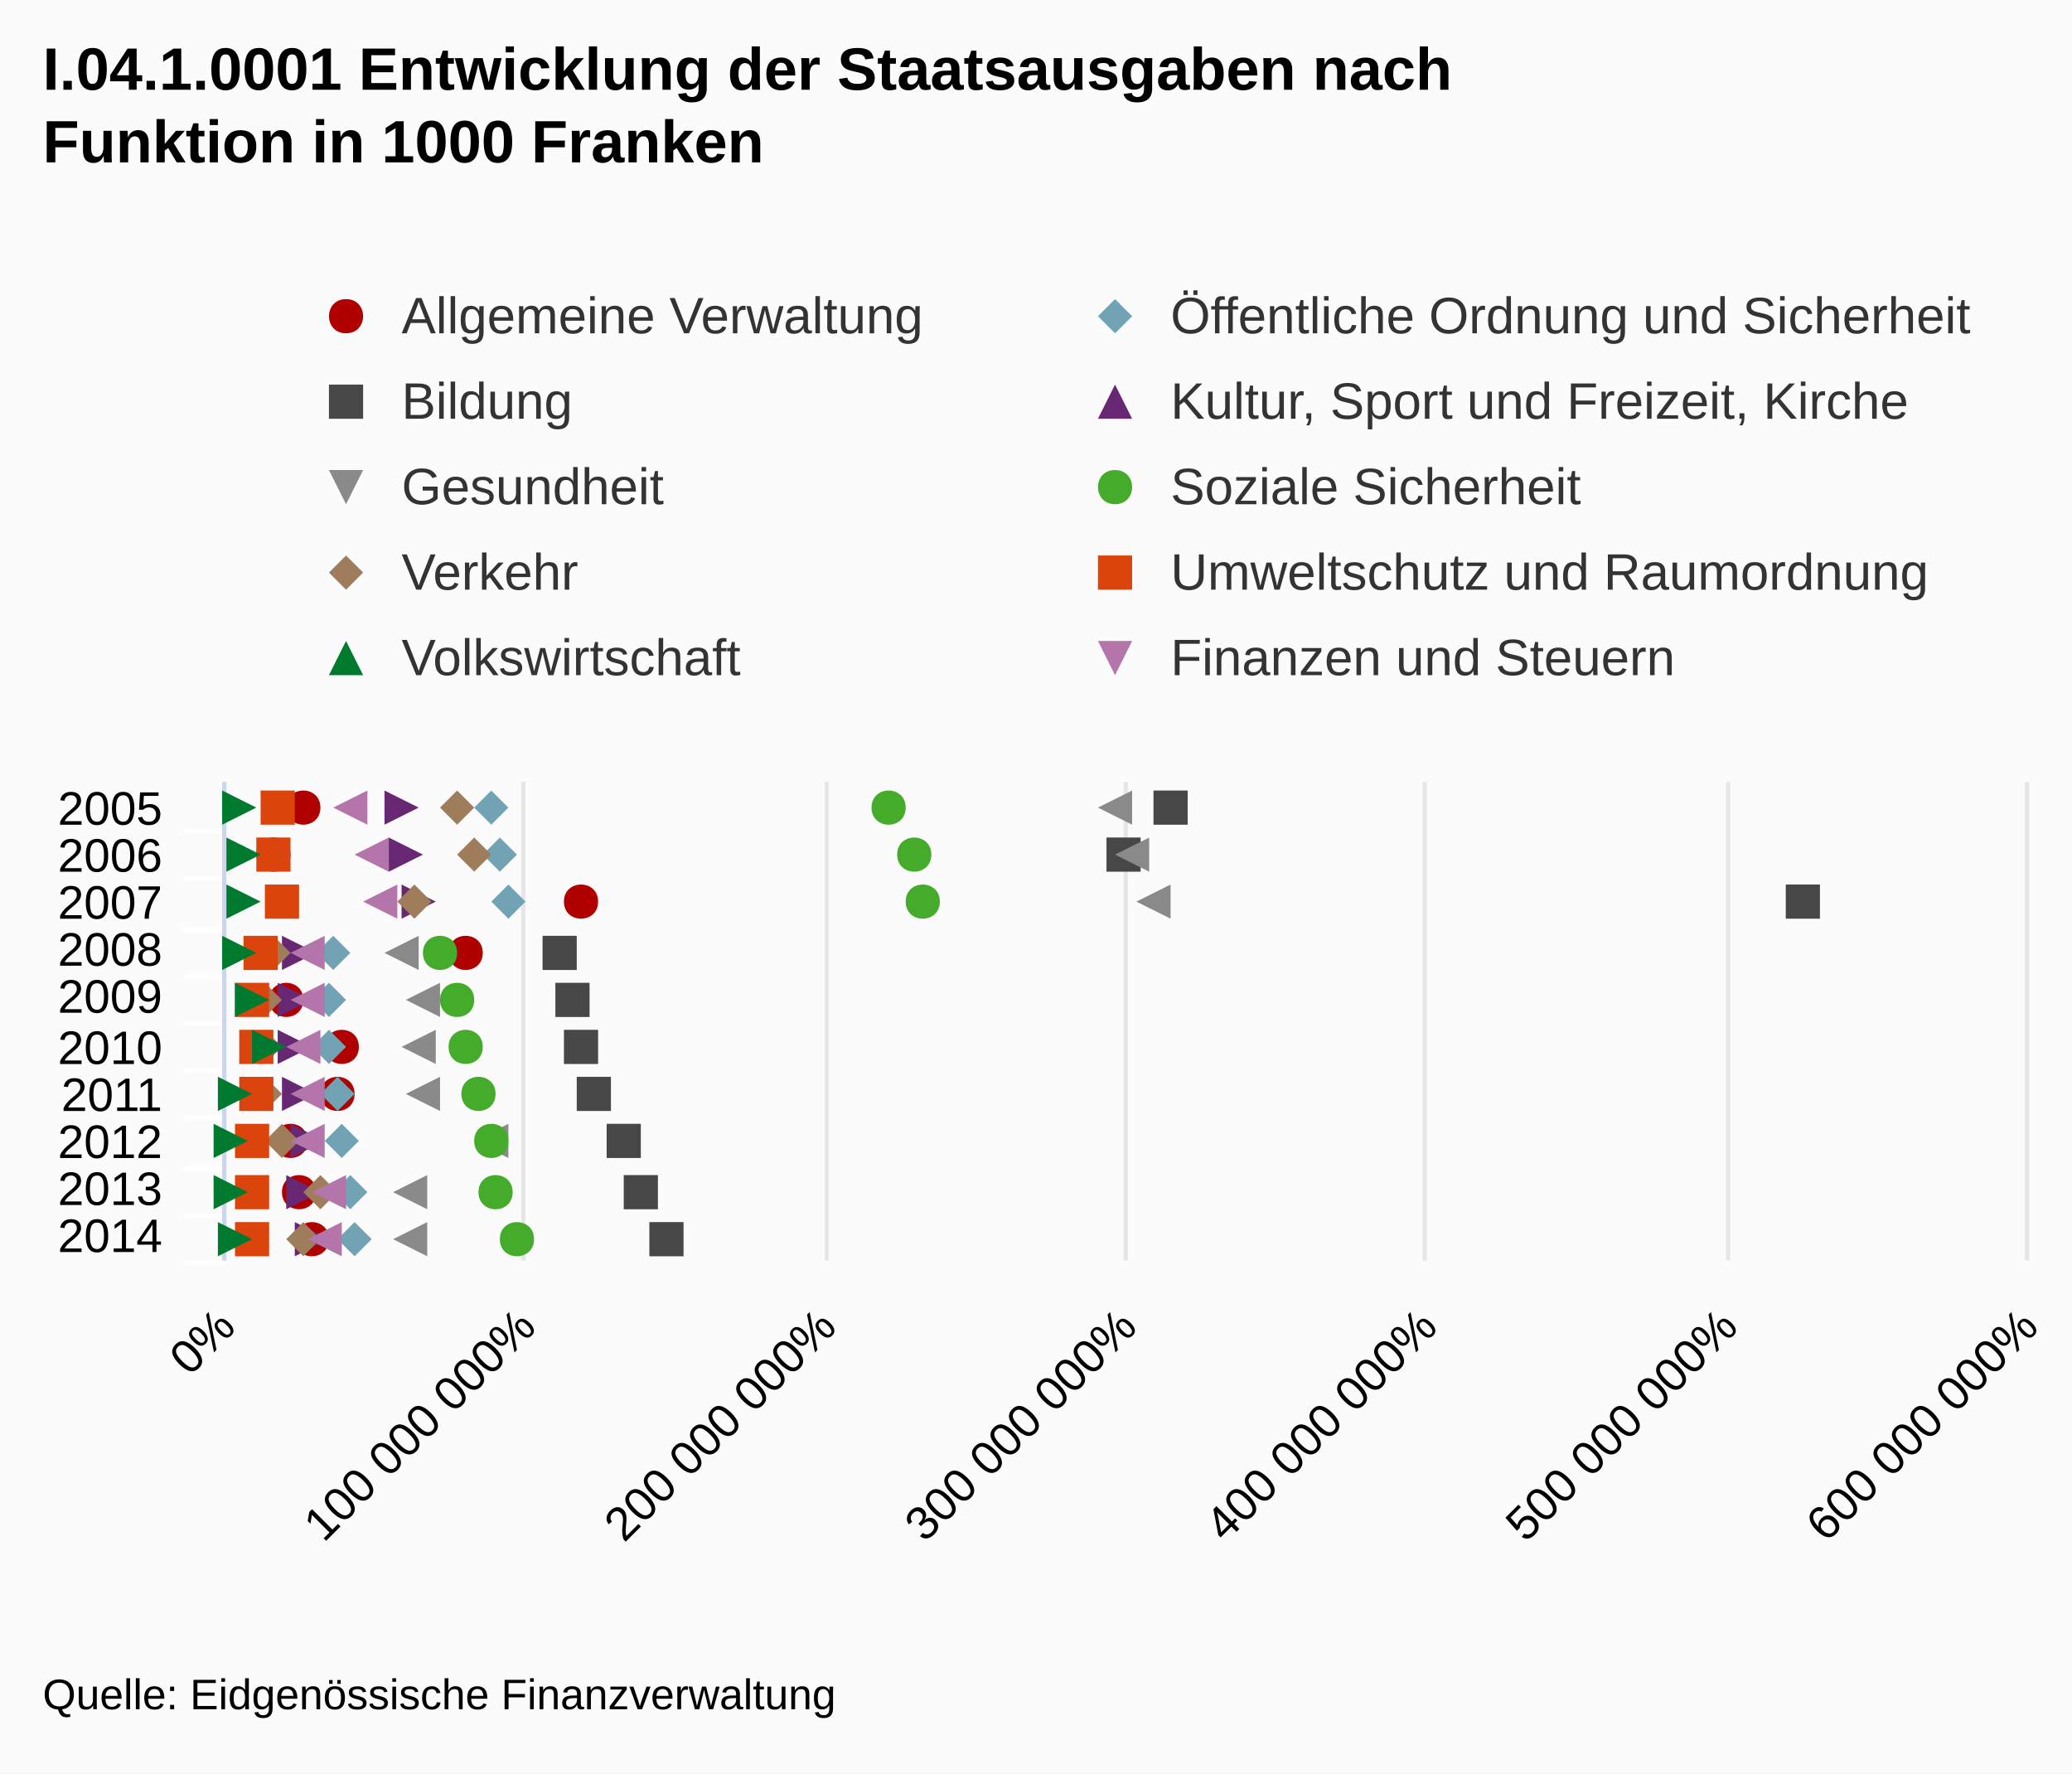
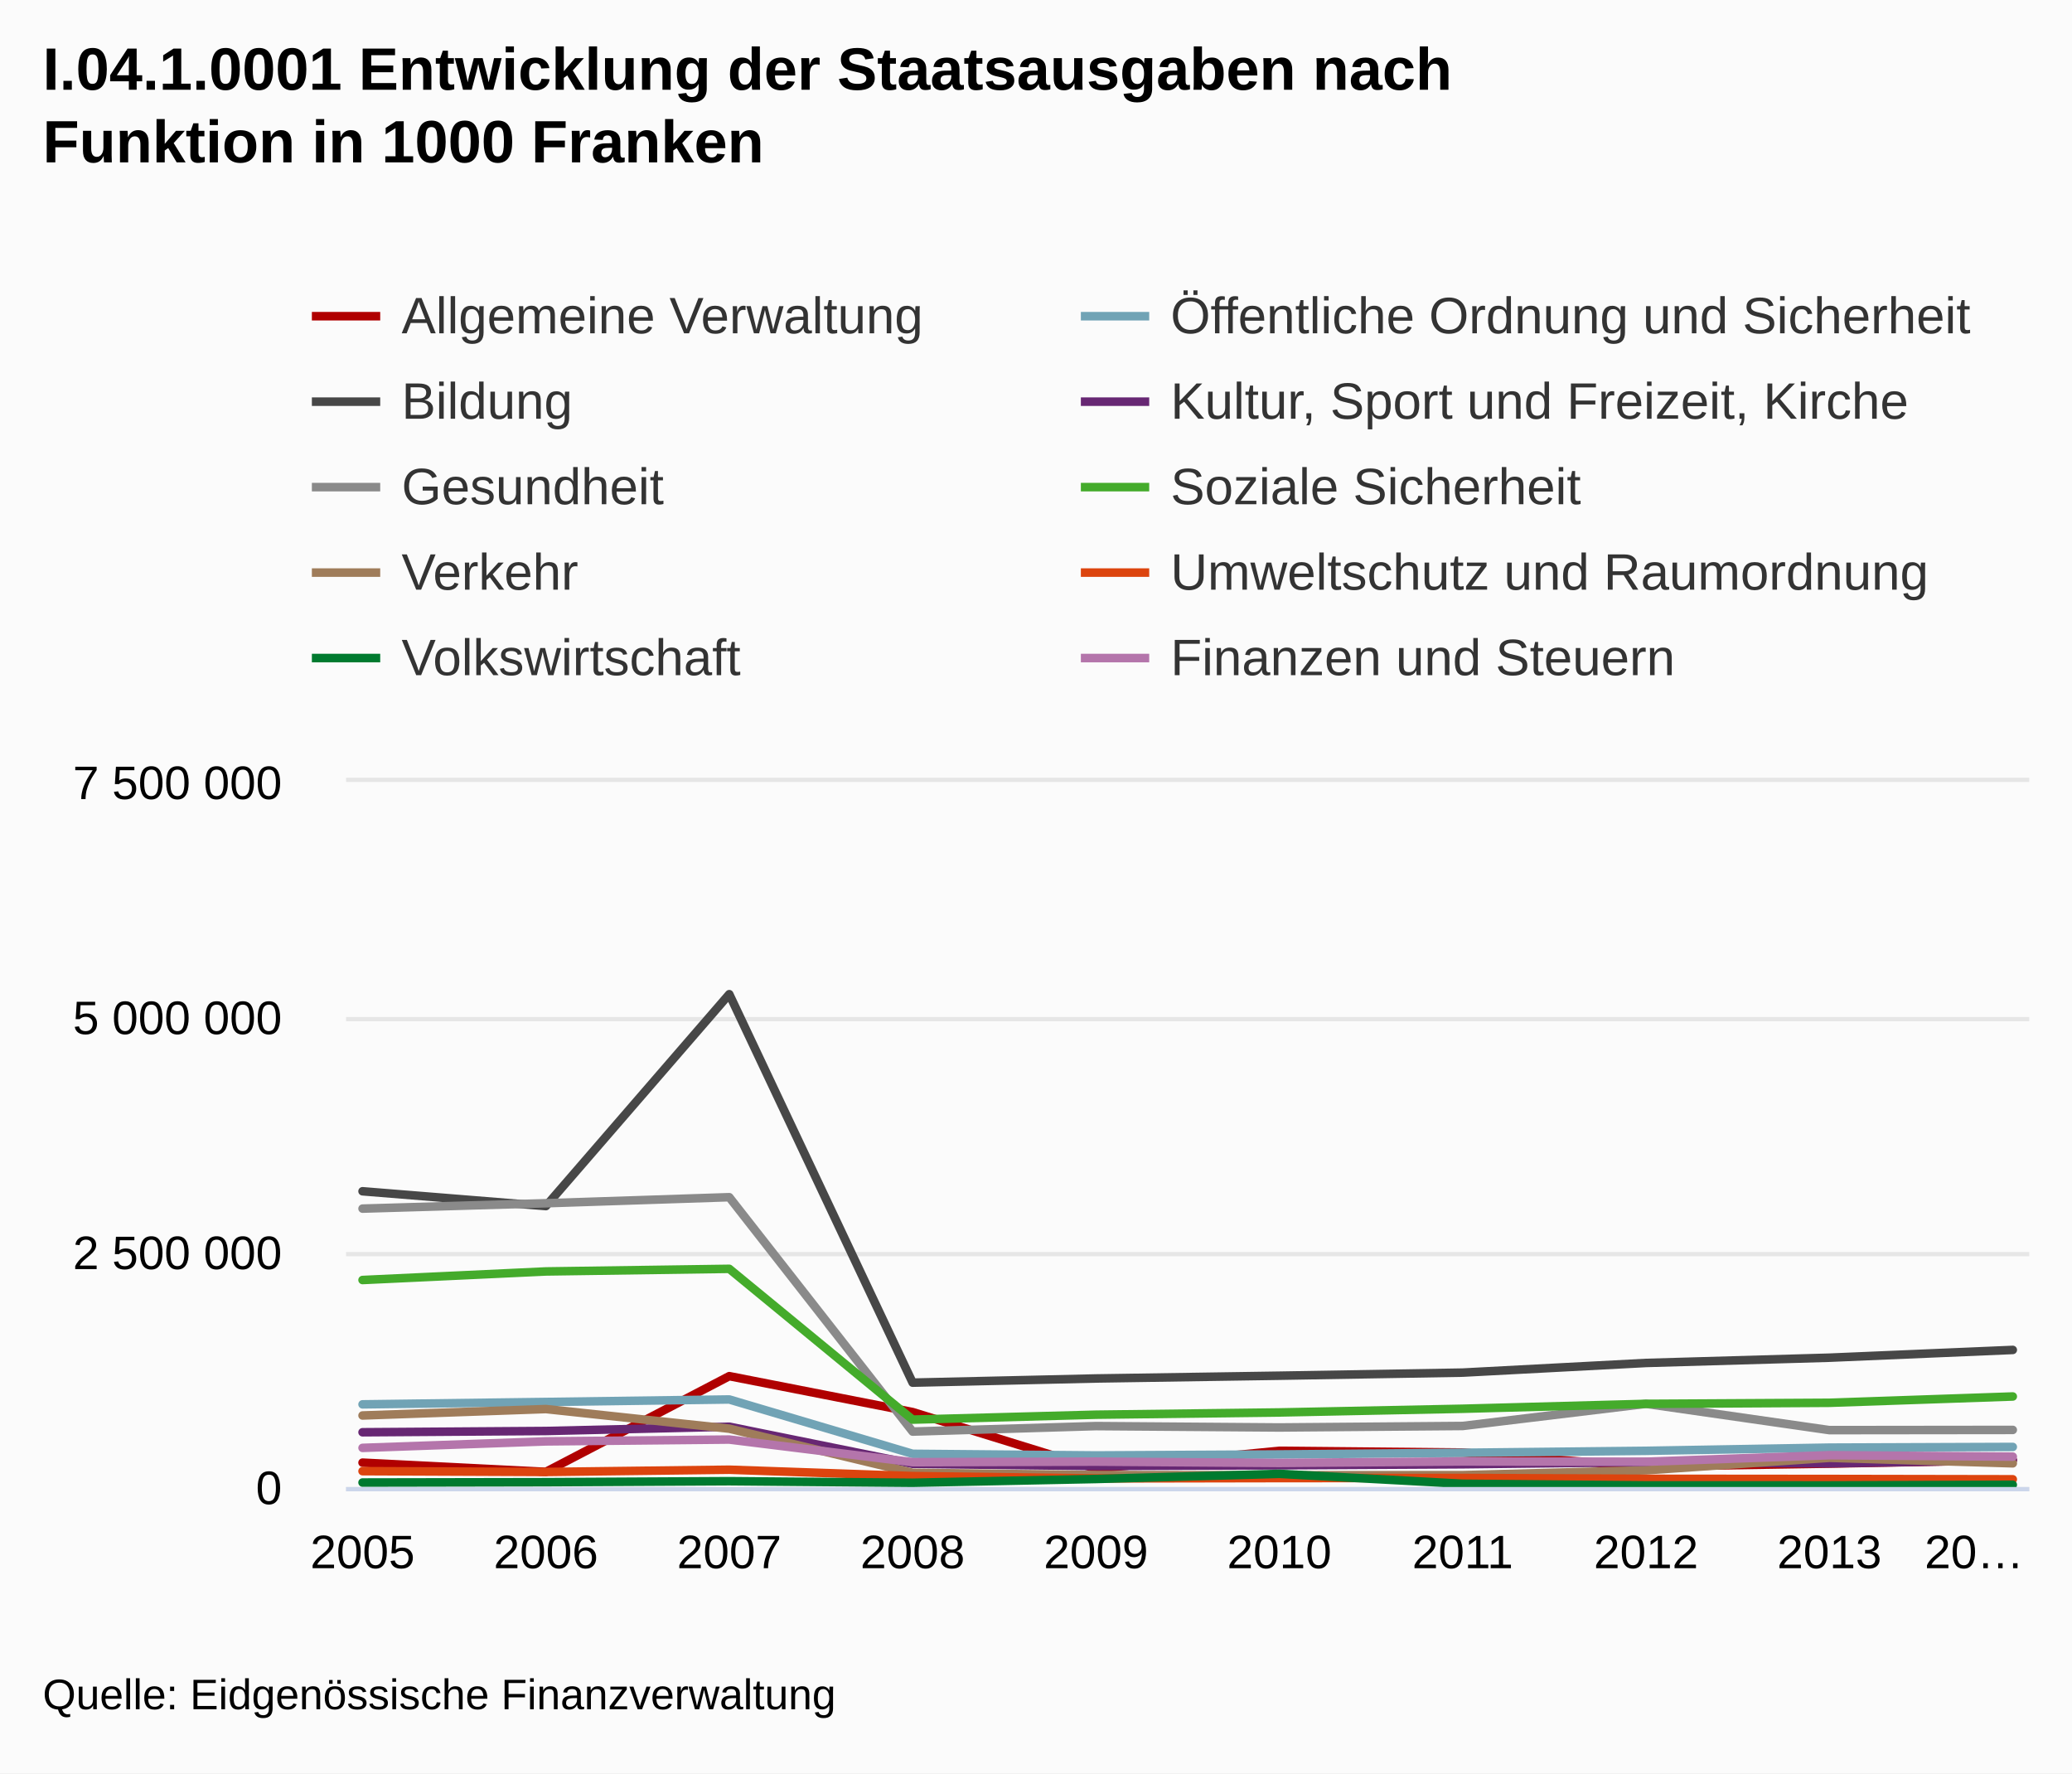
<svg xmlns="http://www.w3.org/2000/svg" class="highcharts-root" viewBox="0 0 485 415" font-family="Arial" font-size="12">
+   <defs>
+     <clipPath id="a">
+       <path fill="none" d="M0 0h394v165H0z" />
+     </clipPath>
+   </defs>
  <rect fill="#fbfbfb" class="highcharts-background" width="485" height="415" rx="0" ry="0" />
-   <path fill="none" class="highcharts-plot-background" d="M53 183h422v112H53z" />
+   <path fill="none" class="highcharts-plot-background" d="M81 183h394v165H81z" />
  <g class="highcharts-grid highcharts-xaxis-grid">
-     <path fill="none" class="highcharts-grid-line" d="M53 194.5h422m-422 11h422m-422 12h422m-422 11h422m-422 11h422m-422 11h422m-422 11h422m-422 12h422m-422 11h422m-422 11h422" />
+     <path fill="none" class="highcharts-grid-line" d="M84.5 183v165m43-165v165m43-165v165m43-165v165m43-165v165m42-165v165m43-165v165m43-165v165m43-165v165m43-165v165" />
  </g>
  <g class="highcharts-grid highcharts-yaxis-grid">
-     <path fill="none" stroke="#e6e6e6" class="highcharts-grid-line" d="M52.5 183v112m70-112v112m71-112v112m70-112v112m70-112v112m71-112v112m70-112v112" />
+     <path fill="none" stroke="#e6e6e6" class="highcharts-grid-line" d="M81 348.5h394m-394-55h394m-394-55h394m-394-56h394" />
  </g>
-   <path fill="none" class="highcharts-plot-border" d="M53 183h422v112H53z" />
+   <path fill="none" class="highcharts-plot-border" d="M81 183h394v165H81z" />
  <g class="highcharts-axis highcharts-xaxis">
-     <path fill="none" class="highcharts-tick" stroke="#FFF" d="M53 194.5H43m10 11H43m10 12H43m10 11H43m10 11H43m10 11H43m10 11H43m10 12H43m10 11H43m10 11H43" />
-     <path fill="none" class="highcharts-axis-line" stroke="#ccd6eb" d="M52.5 183v112" />
+     <path fill="none" class="highcharts-axis-line" stroke="#ccd6eb" d="M81 348.5h394" />
  </g>
  <g class="highcharts-axis highcharts-yaxis">
-     <path fill="none" class="highcharts-axis-line" d="M53 295h422" />
+     <path fill="none" class="highcharts-axis-line" d="M81 183v165" />
  </g>
  <g class="highcharts-series-group">
-     <g class="highcharts-markers highcharts-series-0 highcharts-scatter-series highcharts-color-undefined highcharts-tracker">
-       <path fill="#b00000" d="M77 290c0-5.328-8-5.328-8 0s8 5.328 8 0zm-3-11c0-5.328-8-5.328-8 0s8 5.328 8 0zm-2-12c0-5.328-8-5.328-8 0s8 5.328 8 0zm11-11c0-5.328-8-5.328-8 0s8 5.328 8 0zm1-11c0-5.328-8-5.328-8 0s8 5.328 8 0zm-13-11c0-5.328-8-5.328-8 0s8 5.328 8 0zm42-11c0-5.328-8-5.328-8 0s8 5.328 8 0zm27-12c0-5.328-8-5.328-8 0s8 5.328 8 0zm-72-11c0-5.328-8-5.328-8 0s8 5.328 8 0zm7-11c0-5.328-8-5.328-8 0s8 5.328 8 0z" class="highcharts-point" />
+     <g class="highcharts-series highcharts-series-0 highcharts-line-series highcharts-color-undefined" transform="translate(81 183)" clip-path="url(#a)">
+       <path fill="none" d="M3.863 159.295l42.92 2.154 42.919-22.397 42.919 8.41 42.92 13.251 42.919-4.187 42.92.406 42.918 3.273 42.92-.678 42.92-.82" class="highcharts-graph" stroke="#b00000" stroke-width="2" stroke-linejoin="round" stroke-linecap="round" />
+       <path fill="none" d="M-6.137 159.295h10l42.92 2.154 42.919-22.397 42.919 8.41 42.92 13.251 42.919-4.187 42.92.406 42.918 3.273 42.92-.678 42.92-.82h10" stroke-linejoin="round" stroke="rgba(192,192,192,0)" stroke-width="22" class="highcharts-tracker" />
    </g>
-     <g class="highcharts-markers highcharts-series-1 highcharts-scatter-series highcharts-color-undefined highcharts-tracker">
-       <path fill="#71a3b5" d="M87 290l-4-4-4 4 4 4zm-1-11l-4-4-4 4 4 4zm-2-12l-4-4-4 4 4 4zm-1-11l-4-4-4 4 4 4zm-2-11l-4-4-4 4 4 4zm0-11l-4-4-4 4 4 4zm1-11l-4-4-4 4 4 4zm41-12l-4-4-4 4 4 4zm-2-11l-4-4-4 4 4 4zm-2-11l-4-4-4 4 4 4z" class="highcharts-point" />
+     <g class="highcharts-series highcharts-series-1 highcharts-line-series highcharts-color-undefined" transform="translate(81 183)" clip-path="url(#a)">
+       <path fill="none" d="M3.863 145.654l42.92-.558 42.919-.587 42.919 12.718 42.92.382 42.919-.235 42.92-.386 42.918-.461 42.92-.747 42.92-.16" class="highcharts-graph" stroke="#71a3b5" stroke-width="2" stroke-linejoin="round" stroke-linecap="round" />
+       <path fill="none" d="M-6.137 145.654h10l42.92-.558 42.919-.587 42.919 12.718 42.92.382 42.919-.235 42.92-.386 42.918-.461 42.92-.747 42.92-.16h10" stroke-linejoin="round" stroke="rgba(192,192,192,0)" stroke-width="22" class="highcharts-tracker" />
    </g>
-     <g class="highcharts-markers highcharts-series-2 highcharts-scatter-series highcharts-color-undefined highcharts-tracker">
-       <path fill="#474747" d="M160 294v-8h-8v8zm-6-11v-8h-8v8zm-4-12v-8h-8v8zm-7-11v-8h-8v8zm-3-11v-8h-8v8zm-2-11v-8h-8v8zm-3-11v-8h-8v8zm291-12v-8h-8v8zm-159-11v-8h-8v8zm11-11v-8h-8v8z" class="highcharts-point" />
+     <g class="highcharts-series highcharts-series-2 highcharts-line-series highcharts-color-undefined" transform="translate(81 183)" clip-path="url(#a)">
+       <path fill="none" d="M3.863 95.787l42.92 3.467 42.919-49.59 42.919 90.91 42.92-.978 42.919-.648 42.92-.723 42.918-2.26 42.92-1.232 42.92-1.817" class="highcharts-graph" stroke="#474747" stroke-width="2" stroke-linejoin="round" stroke-linecap="round" />
+       <path fill="none" d="M-6.137 95.787h10l42.92 3.467 42.919-49.59 42.919 90.91 42.92-.978 42.919-.648 42.92-.723 42.918-2.26 42.92-1.232 42.92-1.817h10" stroke-linejoin="round" stroke="rgba(192,192,192,0)" stroke-width="22" class="highcharts-tracker" />
    </g>
-     <g class="highcharts-markers highcharts-series-3 highcharts-scatter-series highcharts-color-undefined highcharts-tracker">
-       <path fill="#672773" d="M77 290l-8-4v8zm-2-11l-8-4v8zm1-12l-8-4v8zm-2-11l-8-4v8zm-1-11l-8-4v8zm0-11l-8-4v8zm1-11l-8-4v8zm28-12l-8-4v8zm-3-11l-8-4v8zm-1-11l-8-4v8z" class="highcharts-point" />
+     <g class="highcharts-series highcharts-series-3 highcharts-line-series highcharts-color-undefined" transform="translate(81 183)" clip-path="url(#a)">
+       <path fill="none" d="M3.863 152.184l42.92-.296 42.919-1.004 42.919 8.694 42.92.512 42.919-.176 42.92-.237 42.918-.505 42.92.29 42.92-.751" class="highcharts-graph" stroke="#672773" stroke-width="2" stroke-linejoin="round" stroke-linecap="round" />
+       <path fill="none" d="M-6.137 152.184h10l42.92-.296 42.919-1.004 42.919 8.694 42.92.512 42.919-.176 42.92-.237 42.918-.505 42.92.29 42.92-.751h10" stroke-linejoin="round" stroke="rgba(192,192,192,0)" stroke-width="22" class="highcharts-tracker" />
    </g>
-     <g class="highcharts-markers highcharts-series-4 highcharts-scatter-series highcharts-color-undefined highcharts-tracker">
-       <path fill="#8a8a8a" d="M100 294v-8l-8 4zm0-11v-8l-8 4zm19-12v-8l-8 4zm-16-11v-8l-8 4zm-1-11v-8l-8 4zm1-11v-8l-8 4zm-5-11v-8l-8 4zm176-12v-8l-8 4zm-5-11v-8l-8 4zm-4-11v-8l-8 4z" class="highcharts-point" />
+     <g class="highcharts-series highcharts-series-4 highcharts-line-series highcharts-color-undefined" transform="translate(81 183)" clip-path="url(#a)">
+       <path fill="none" d="M3.863 99.847l42.92-1.258 42.919-1.416 42.919 54.852 42.92-1.281 42.919.321 42.92-.351 42.918-5.185 42.92 6.157 42.92-.049" class="highcharts-graph" stroke="#8a8a8a" stroke-width="2" stroke-linejoin="round" stroke-linecap="round" />
+       <path fill="none" d="M-6.137 99.847h10l42.92-1.258 42.919-1.416 42.919 54.852 42.92-1.281 42.919.321 42.92-.351 42.918-5.185 42.92 6.157 42.92-.049h10" stroke-linejoin="round" stroke="rgba(192,192,192,0)" stroke-width="22" class="highcharts-tracker" />
    </g>
-     <g class="highcharts-markers highcharts-series-5 highcharts-scatter-series highcharts-color-undefined highcharts-tracker">
-       <path fill="#44ab2b" d="M125 290c0-5.328-8-5.328-8 0s8 5.328 8 0zm-5-11c0-5.328-8-5.328-8 0s8 5.328 8 0zm-1-12c0-5.328-8-5.328-8 0s8 5.328 8 0zm-3-11c0-5.328-8-5.328-8 0s8 5.328 8 0zm-3-11c0-5.328-8-5.328-8 0s8 5.328 8 0zm-2-11c0-5.328-8-5.328-8 0s8 5.328 8 0zm-4-11c0-5.328-8-5.328-8 0s8 5.328 8 0zm113-12c0-5.328-8-5.328-8 0s8 5.328 8 0zm-2-11c0-5.328-8-5.328-8 0s8 5.328 8 0zm-6-11c0-5.328-8-5.328-8 0s8 5.328 8 0z" class="highcharts-point" />
+     <g class="highcharts-series highcharts-series-5 highcharts-line-series highcharts-color-undefined" transform="translate(81 183)" clip-path="url(#a)">
+       <path fill="none" d="M3.863 116.554l42.92-2.005 42.919-.611 42.919 35.287 42.92-1.15 42.919-.527 42.92-.865 42.918-1.148 42.92-.247 42.92-1.476" class="highcharts-graph" stroke="#44ab2b" stroke-width="2" stroke-linejoin="round" stroke-linecap="round" />
+       <path fill="none" d="M-6.137 116.554h10l42.92-2.005 42.919-.611 42.919 35.287 42.92-1.15 42.919-.527 42.92-.865 42.918-1.148 42.92-.247 42.92-1.476h10" stroke-linejoin="round" stroke="rgba(192,192,192,0)" stroke-width="22" class="highcharts-tracker" />
    </g>
-     <g class="highcharts-markers highcharts-series-6 highcharts-scatter-series highcharts-color-undefined highcharts-tracker">
-       <path fill="#9f7c5a" d="M75 290l-4-4-4 4 4 4zm4-11l-4-4-4 4 4 4zm-9-12l-4-4-4 4 4 4zm-4-11l-4-4-4 4 4 4zm0-11l-4-4-4 4 4 4zm0-11l-4-4-4 4 4 4zm2-11l-4-4-4 4 4 4zm33-12l-4-4-4 4 4 4zm14-11l-4-4-4 4 4 4zm-4-11l-4-4-4 4 4 4z" class="highcharts-point" />
+     <g class="highcharts-series highcharts-series-6 highcharts-line-series highcharts-color-undefined" transform="translate(81 183)" clip-path="url(#a)">
+       <path fill="none" d="M3.863 148.259l42.92-1.505 42.919 4.594 42.919 10.326 42.92.515 42.919.057 42.92-.026 42.918-1.135 42.92-2.92 42.92 1.29" class="highcharts-graph" stroke="#9f7c5a" stroke-width="2" stroke-linejoin="round" stroke-linecap="round" />
+       <path fill="none" d="M-6.137 148.259h10l42.92-1.505 42.919 4.594 42.919 10.326 42.92.515 42.919.057 42.92-.026 42.918-1.135 42.92-2.92 42.92 1.29h10" stroke-linejoin="round" stroke="rgba(192,192,192,0)" stroke-width="22" class="highcharts-tracker" />
    </g>
-     <g class="highcharts-markers highcharts-series-7 highcharts-scatter-series highcharts-color-undefined highcharts-tracker">
-       <path fill="#dc440e" d="M63 294v-8h-8v8zm0-11v-8h-8v8zm0-12v-8h-8v8zm1-11v-8h-8v8zm0-11v-8h-8v8zm-1-11v-8h-8v8zm2-11v-8h-8v8zm5-12v-8h-8v8zm-2-11v-8h-8v8zm1-11v-8h-8v8z" class="highcharts-point" />
+     <g class="highcharts-series highcharts-series-7 highcharts-line-series highcharts-color-undefined" transform="translate(81 183)" clip-path="url(#a)">
+       <path fill="none" d="M3.863 161.288l42.92.188 42.919-.527 42.919 1.49 42.92.55 42.919-.078 42.92-.03 42.918.196 42.92.039 42.92.074" class="highcharts-graph" stroke="#dc440e" stroke-width="2" stroke-linejoin="round" stroke-linecap="round" />
+       <path fill="none" d="M-6.137 161.288h10l42.92.188 42.919-.527 42.919 1.49 42.92.55 42.919-.078 42.92-.03 42.918.196 42.92.039 42.92.074h10" stroke-linejoin="round" stroke="rgba(192,192,192,0)" stroke-width="22" class="highcharts-tracker" />
    </g>
-     <g class="highcharts-markers highcharts-series-8 highcharts-scatter-series highcharts-color-undefined highcharts-tracker">
-       <path fill="#007a2f" d="M59 290l-8-4v8zm-1-11l-8-4v8zm0-12l-8-4v8zm1-11l-8-4v8zm8-11l-8-4v8zm-4-11l-8-4v8zm-3-11l-8-4v8zm1-12l-8-4v8zm0-11l-8-4v8zm-1-11l-8-4v8z" class="highcharts-point" />
+     <g class="highcharts-series highcharts-series-8 highcharts-line-series highcharts-color-undefined" transform="translate(81 183)" clip-path="url(#a)">
+       <path fill="none" d="M3.863 163.95l42.92-.082 42.919-.23 42.919.363 42.92-.877 42.919-1.207 42.92 2.322 42.918.386 42.92.009 42.92-.153" class="highcharts-graph" stroke="#007a2f" stroke-width="2" stroke-linejoin="round" stroke-linecap="round" />
+       <path fill="none" d="M-6.137 163.95h10l42.92-.082 42.919-.23 42.919.363 42.92-.877 42.919-1.207 42.92 2.322 42.918.386 42.92.009 42.92-.153h10" stroke-linejoin="round" stroke="rgba(192,192,192,0)" stroke-width="22" class="highcharts-tracker" />
    </g>
-     <g class="highcharts-markers highcharts-series-9 highcharts-scatter-series highcharts-color-undefined highcharts-tracker">
-       <path fill="#b475ab" d="M80 294v-8l-8 4zm1-11v-8l-8 4zm-5-12v-8l-8 4zm0-11v-8l-8 4zm-1-11v-8l-8 4zm1-11v-8l-8 4zm0-11v-8l-8 4zm17-12v-8l-8 4zm-2-11v-8l-8 4zm-5-11v-8l-8 4z" class="highcharts-point" />
+     <g class="highcharts-series highcharts-series-9 highcharts-line-series highcharts-color-undefined" transform="translate(81 183)" clip-path="url(#a)">
+       <path fill="none" d="M3.863 155.84l42.92-1.52 42.919-.428 42.919 5.296 42.92-.131 42.919.308 42.92-.345 42.918.06 42.92-1.524 42.92.332" class="highcharts-graph" stroke="#b475ab" stroke-width="2" stroke-linejoin="round" stroke-linecap="round" />
+       <path fill="none" d="M-6.137 155.84h10l42.92-1.52 42.919-.428 42.919 5.296 42.92-.131 42.919.308 42.92-.345 42.918.06 42.92-1.524 42.92.332h10" stroke-linejoin="round" stroke="rgba(192,192,192,0)" stroke-width="22" class="highcharts-tracker" />
    </g>
  </g>
  <text x="10" class="highcharts-title" style="width:421px" y="21" color="#000" font-size="14" font-weight="700">
    <tspan>I.04.1.0001 Entwicklung der Staatsausgaben nach</tspan>
    <tspan dy="17" x="10">Funktion in 1000 Franken</tspan>
  </text>
  <g class="highcharts-legend" transform="translate(65 60)">
    <rect fill="none" class="highcharts-legend-box" rx="0" ry="0" width="356" height="111" />
-     <g class="highcharts-legend-item highcharts-scatter-series highcharts-color-undefined highcharts-series-0">
-       <path fill="none" d="M8 14h16" class="highcharts-graph" />
-       <path fill="#b00000" d="M16 10c5.328 0 5.328 8 0 8s-5.328-8 0-8z" class="highcharts-point" />
+     <g class="highcharts-legend-item highcharts-line-series highcharts-color-undefined highcharts-series-0">
+       <path fill="none" d="M8 14h16" class="highcharts-graph" stroke="#b00000" stroke-width="2" />
      <text x="21" y="15" color="#333" font-weight="400" cursor="pointer" fill="#333" transform="translate(8 3)">
        <tspan>Allgemeine Verwaltung</tspan>
      </text>
    </g>
-     <g class="highcharts-legend-item highcharts-scatter-series highcharts-color-undefined highcharts-series-1">
-       <path fill="none" d="M188 14h16" class="highcharts-graph" />
-       <path fill="#71a3b5" d="M196 10l4 4-4 4-4-4z" class="highcharts-point" />
+     <g class="highcharts-legend-item highcharts-line-series highcharts-color-undefined highcharts-series-1">
+       <path fill="none" d="M188 14h16" class="highcharts-graph" stroke="#71a3b5" stroke-width="2" />
      <text x="21" y="15" color="#333" font-weight="400" cursor="pointer" fill="#333" transform="translate(188 3)">
        <tspan>Öffentliche Ordnung und Sicherheit</tspan>
      </text>
    </g>
-     <g class="highcharts-legend-item highcharts-scatter-series highcharts-color-undefined highcharts-series-2">
-       <path fill="none" d="M8 34h16" class="highcharts-graph" />
-       <path fill="#474747" d="M12 30h8v8h-8z" class="highcharts-point" />
+     <g class="highcharts-legend-item highcharts-line-series highcharts-color-undefined highcharts-series-2">
+       <path fill="none" d="M8 34h16" class="highcharts-graph" stroke="#474747" stroke-width="2" />
      <text x="21" y="15" color="#333" font-weight="400" cursor="pointer" fill="#333" transform="translate(8 23)">
                Bildung
            </text>
    </g>
-     <g class="highcharts-legend-item highcharts-scatter-series highcharts-color-undefined highcharts-series-3">
-       <path fill="none" d="M188 34h16" class="highcharts-graph" />
-       <path fill="#672773" d="M196 30l4 8h-8z" class="highcharts-point" />
+     <g class="highcharts-legend-item highcharts-line-series highcharts-color-undefined highcharts-series-3">
+       <path fill="none" d="M188 34h16" class="highcharts-graph" stroke="#672773" stroke-width="2" />
      <text x="21" y="15" color="#333" font-weight="400" cursor="pointer" fill="#333" transform="translate(188 23)">
        <tspan>Kultur, Sport und Freizeit, Kirche</tspan>
      </text>
    </g>
-     <g class="highcharts-legend-item highcharts-scatter-series highcharts-color-undefined highcharts-series-4">
-       <path fill="none" d="M8 54h16" class="highcharts-graph" />
-       <path fill="#8a8a8a" d="M12 50h8l-4 8z" class="highcharts-point" />
+     <g class="highcharts-legend-item highcharts-line-series highcharts-color-undefined highcharts-series-4">
+       <path fill="none" d="M8 54h16" class="highcharts-graph" stroke="#8a8a8a" stroke-width="2" />
      <text x="21" y="15" color="#333" font-weight="400" cursor="pointer" fill="#333" transform="translate(8 43)">
                Gesundheit
            </text>
    </g>
-     <g class="highcharts-legend-item highcharts-scatter-series highcharts-color-undefined highcharts-series-5">
-       <path fill="none" d="M188 54h16" class="highcharts-graph" />
-       <path fill="#44ab2b" d="M196 50c5.328 0 5.328 8 0 8s-5.328-8 0-8z" class="highcharts-point" />
+     <g class="highcharts-legend-item highcharts-line-series highcharts-color-undefined highcharts-series-5">
+       <path fill="none" d="M188 54h16" class="highcharts-graph" stroke="#44ab2b" stroke-width="2" />
      <text x="21" y="15" color="#333" font-weight="400" cursor="pointer" fill="#333" transform="translate(188 43)">
        <tspan>Soziale Sicherheit</tspan>
      </text>
    </g>
-     <g class="highcharts-legend-item highcharts-scatter-series highcharts-color-undefined highcharts-series-6">
-       <path fill="none" d="M8 74h16" class="highcharts-graph" />
-       <path fill="#9f7c5a" d="M16 70l4 4-4 4-4-4z" class="highcharts-point" />
+     <g class="highcharts-legend-item highcharts-line-series highcharts-color-undefined highcharts-series-6">
+       <path fill="none" d="M8 74h16" class="highcharts-graph" stroke="#9f7c5a" stroke-width="2" />
      <text x="21" y="15" color="#333" font-weight="400" cursor="pointer" fill="#333" transform="translate(8 63)">
                Verkehr
            </text>
    </g>
-     <g class="highcharts-legend-item highcharts-scatter-series highcharts-color-undefined highcharts-series-7">
-       <path fill="none" d="M188 74h16" class="highcharts-graph" />
-       <path fill="#dc440e" d="M192 70h8v8h-8z" class="highcharts-point" />
+     <g class="highcharts-legend-item highcharts-line-series highcharts-color-undefined highcharts-series-7">
+       <path fill="none" d="M188 74h16" class="highcharts-graph" stroke="#dc440e" stroke-width="2" />
      <text x="21" y="15" color="#333" font-weight="400" cursor="pointer" fill="#333" transform="translate(188 63)">
        <tspan>Umweltschutz und Raumordnung</tspan>
      </text>
    </g>
-     <g class="highcharts-legend-item highcharts-scatter-series highcharts-color-undefined highcharts-series-8">
-       <path fill="none" d="M8 94h16" class="highcharts-graph" />
-       <path fill="#007a2f" d="M16 90l4 8h-8z" class="highcharts-point" />
+     <g class="highcharts-legend-item highcharts-line-series highcharts-color-undefined highcharts-series-8">
+       <path fill="none" d="M8 94h16" class="highcharts-graph" stroke="#007a2f" stroke-width="2" />
      <text x="21" y="15" color="#333" font-weight="400" cursor="pointer" fill="#333" transform="translate(8 83)">
                Volkswirtschaft
            </text>
    </g>
-     <g class="highcharts-legend-item highcharts-scatter-series highcharts-color-undefined highcharts-series-9">
-       <path fill="none" d="M188 94h16" class="highcharts-graph" />
-       <path fill="#b475ab" d="M192 90h8l-4 8z" class="highcharts-point" />
+     <g class="highcharts-legend-item highcharts-line-series highcharts-color-undefined highcharts-series-9">
+       <path fill="none" d="M188 94h16" class="highcharts-graph" stroke="#b475ab" stroke-width="2" />
      <text x="21" y="15" color="#333" font-weight="400" cursor="pointer" fill="#333" transform="translate(188 83)">
        <tspan>Finanzen und Steuern</tspan>
      </text>
    </g>
  </g>
-   <g class="highcharts-axis-labels highcharts-xaxis-labels" text-anchor="end" color="#000" cursor="default" font-size="11">
-     <text x="38" style="width:150px" y="193" text-overflow="ellipsis">
-       <tspan>2005</tspan>
-     </text>
-     <text x="38" style="width:150px" y="204" text-overflow="ellipsis">
-       <tspan>2006</tspan>
-     </text>
-     <text x="38" style="width:150px" y="215" text-overflow="ellipsis">
-       <tspan>2007</tspan>
-     </text>
-     <text x="38" style="width:150px" y="226" text-overflow="ellipsis">
-       <tspan>2008</tspan>
-     </text>
-     <text x="38" style="width:150px" y="237" text-overflow="ellipsis">
-       <tspan>2009</tspan>
-     </text>
-     <text x="38" style="width:150px" y="249" text-overflow="ellipsis">
-       <tspan>2010</tspan>
-     </text>
-     <text x="38" style="width:150px" y="260" text-overflow="ellipsis">
-       <tspan>2011</tspan>
-     </text>
-     <text x="38" style="width:150px" y="271" text-overflow="ellipsis">
-       <tspan>2012</tspan>
-     </text>
-     <text x="38" style="width:150px" y="282" text-overflow="ellipsis">
-       <tspan>2013</tspan>
-     </text>
-     <text x="38" style="width:150px" y="293" text-overflow="ellipsis">
-       <tspan>2014</tspan>
+   <g class="highcharts-axis-labels highcharts-xaxis-labels" text-anchor="middle" color="#000" cursor="default" font-size="11">
+     <text x="84.863" y="367">
+             2005
+         </text>
+     <text x="127.782" y="367">
+             2006
+         </text>
+     <text x="170.702" y="367">
+             2007
+         </text>
+     <text x="213.621" y="367">
+             2008
+         </text>
+     <text x="256.54" y="367">
+             2009
+         </text>
+     <text x="299.46" y="367">
+             2010
+         </text>
+     <text x="342.379" y="367">
+             2011
+         </text>
+     <text x="385.298" y="367">
+             2012
+         </text>
+     <text x="428.218" y="367">
+             2013
+         </text>
+     <text x="462.124" style="width:25.752" y="367" text-overflow="ellipsis">
+       <tspan>20…</tspan>
    </text>
  </g>
  <g class="highcharts-axis-labels highcharts-yaxis-labels" text-anchor="end" color="#000" cursor="default" font-size="11">
-     <text x="55.593" style="width:415px" transform="rotate(-45 55.593 311)" y="311" text-overflow="ellipsis">
-       <tspan>0%</tspan>
+     <text x="66" style="width:150px" y="352">
+       <tspan>0</tspan>
    </text>
-     <text x="125.926" style="width:415px" transform="rotate(-45 125.926 311)" y="311" text-overflow="ellipsis">
-       <tspan>100 000 000%</tspan>
+     <text x="66" style="width:150px" y="297">
+       <tspan>2 500 000</tspan>
    </text>
-     <text x="196.259" style="width:415px" transform="rotate(-45 196.26 311)" y="311" text-overflow="ellipsis">
-       <tspan>200 000 000%</tspan>
+     <text x="66" style="width:150px" y="242">
+       <tspan>5 000 000</tspan>
    </text>
-     <text x="266.593" style="width:415px" transform="rotate(-45 266.593 311)" y="311" text-overflow="ellipsis">
-       <tspan>300 000 000%</tspan>
-     </text>
-     <text x="336.926" style="width:415px" transform="rotate(-45 336.926 311)" y="311" text-overflow="ellipsis">
-       <tspan>400 000 000%</tspan>
-     </text>
-     <text x="407.259" style="width:415px" transform="rotate(-45 407.26 311)" y="311" text-overflow="ellipsis">
-       <tspan>500 000 000%</tspan>
-     </text>
-     <text x="477.593" style="width:415px" transform="rotate(-45 477.593 311)" y="311" text-overflow="ellipsis">
-       <tspan>600 000 000%</tspan>
+     <text x="66" style="width:150px" y="187">
+       <tspan>7 500 000</tspan>
    </text>
  </g>
  <text x="10" class="highcharts-credits" y="400" cursor="default" color="#000" font-size="10">
    <tspan>Quelle: Eidgenössische Finanzverwaltung</tspan>
  </text>
</svg>
